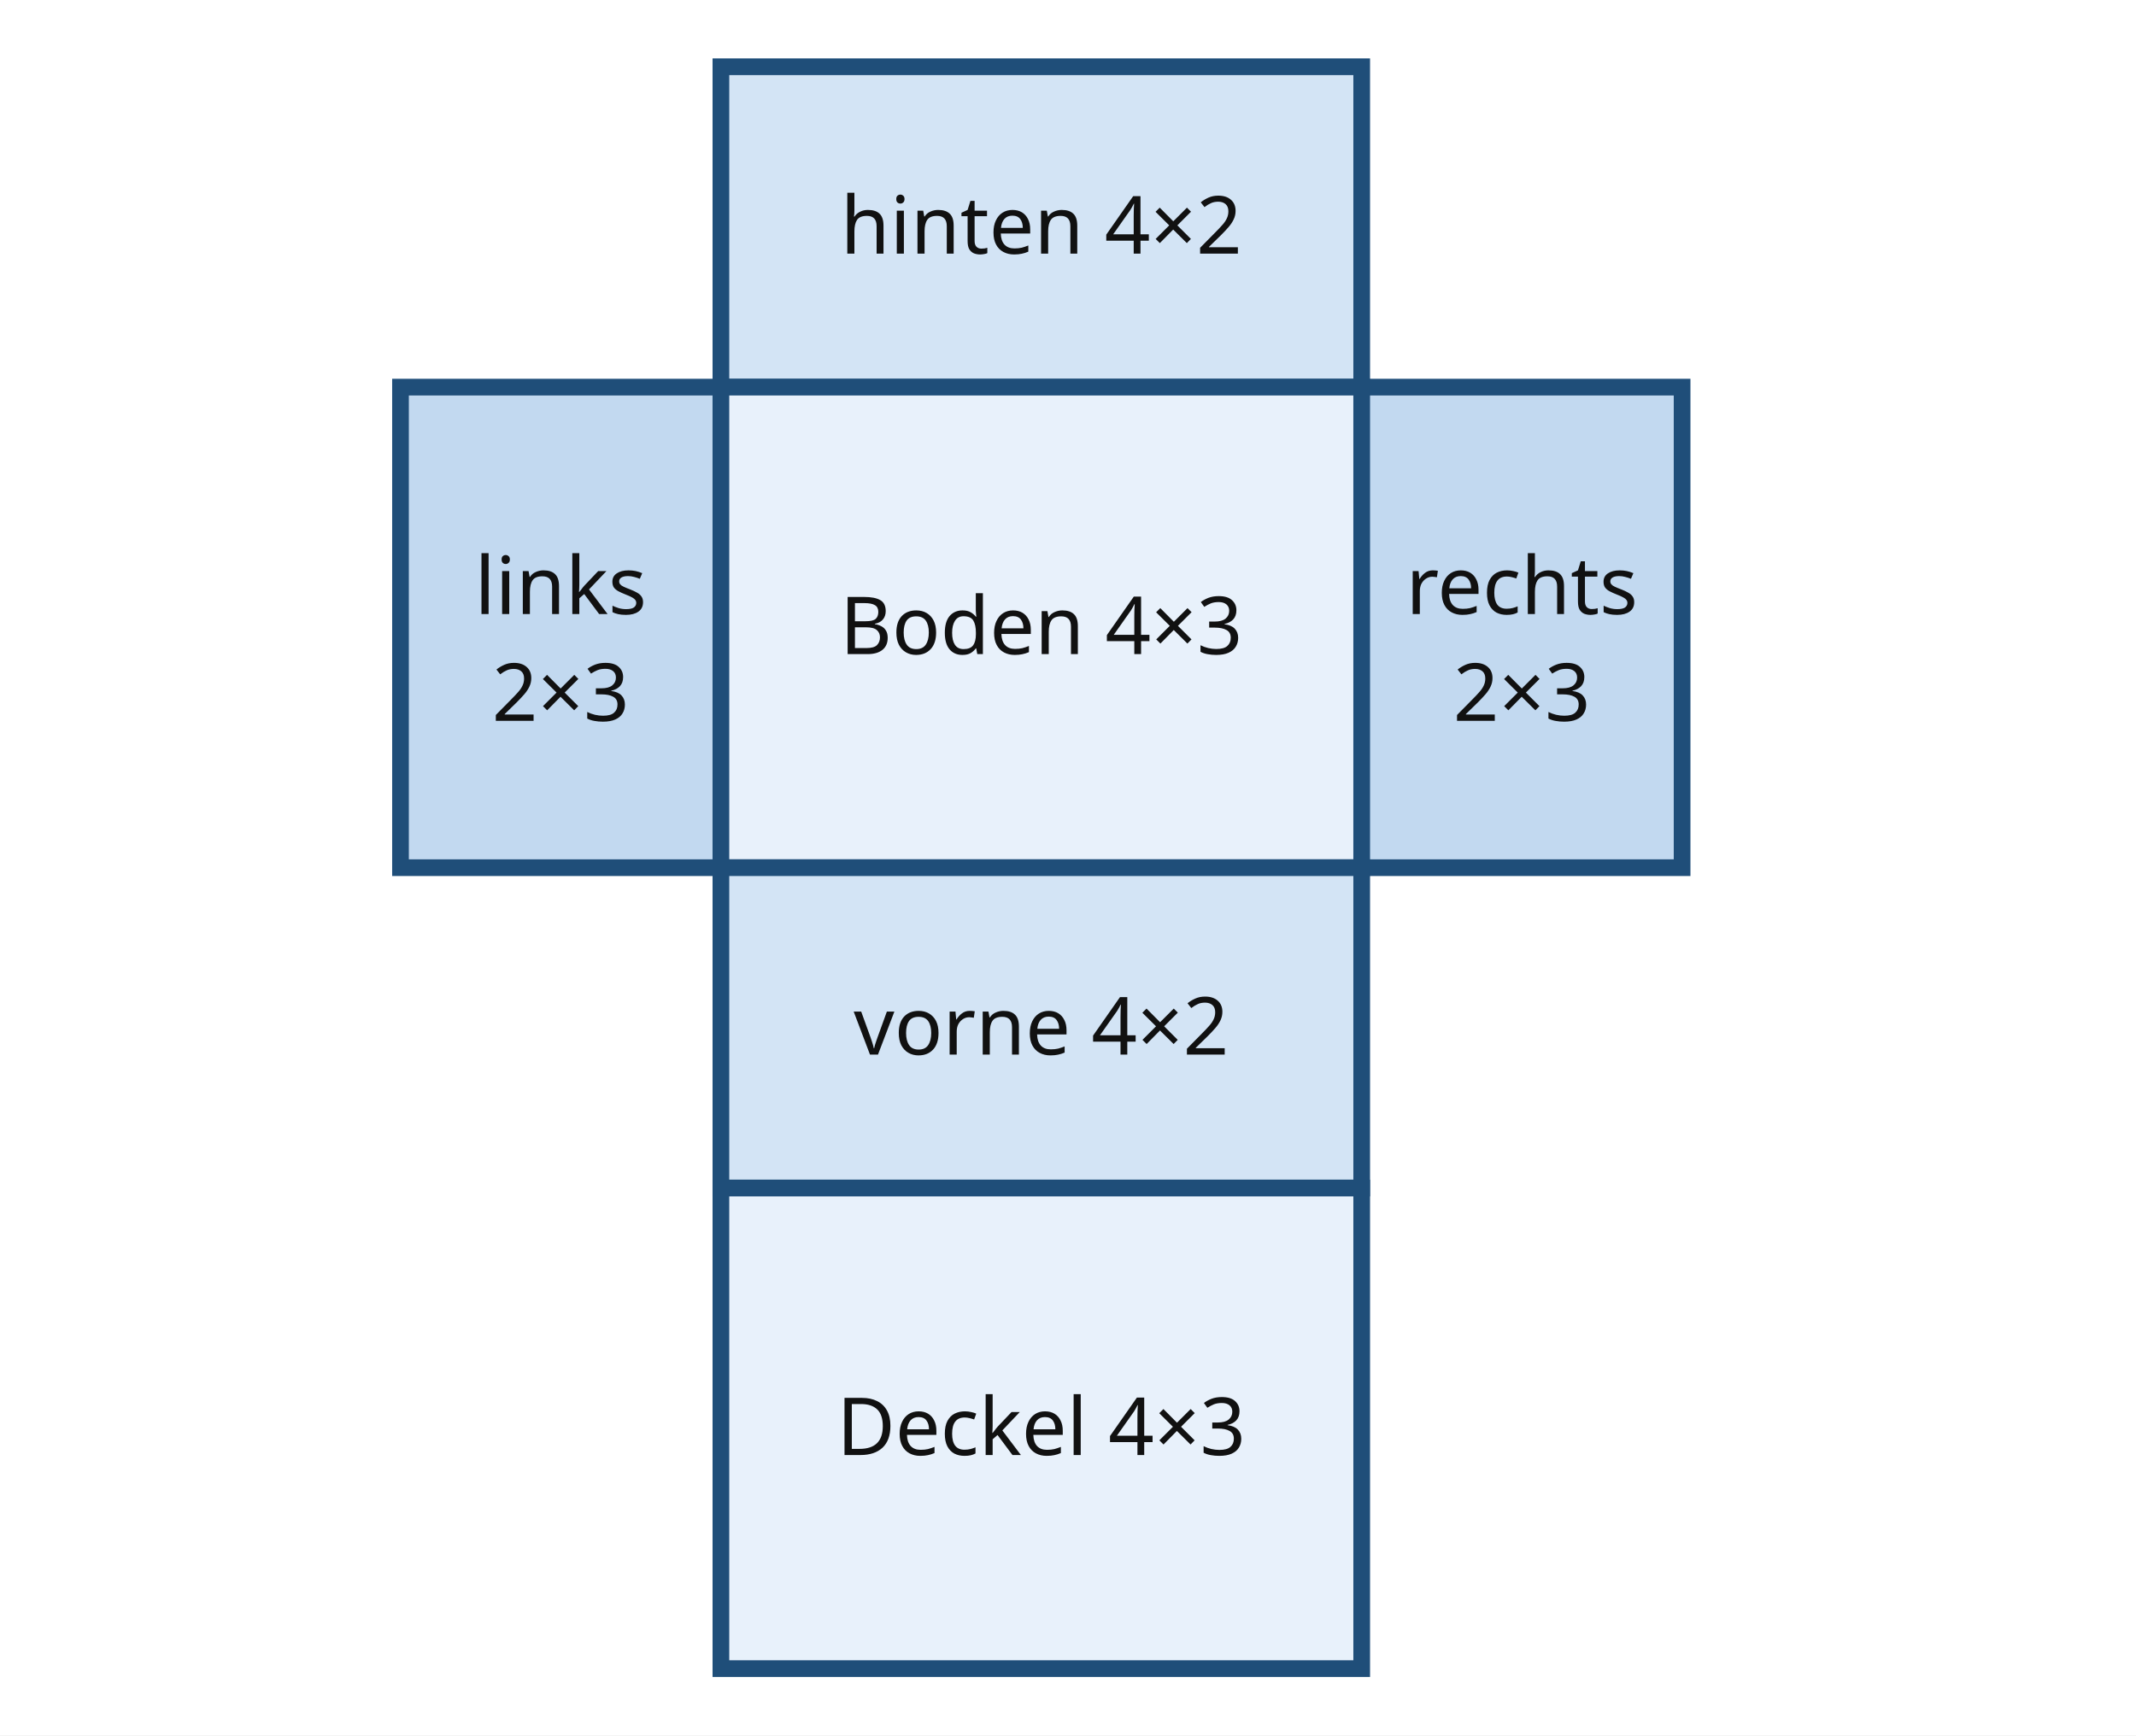
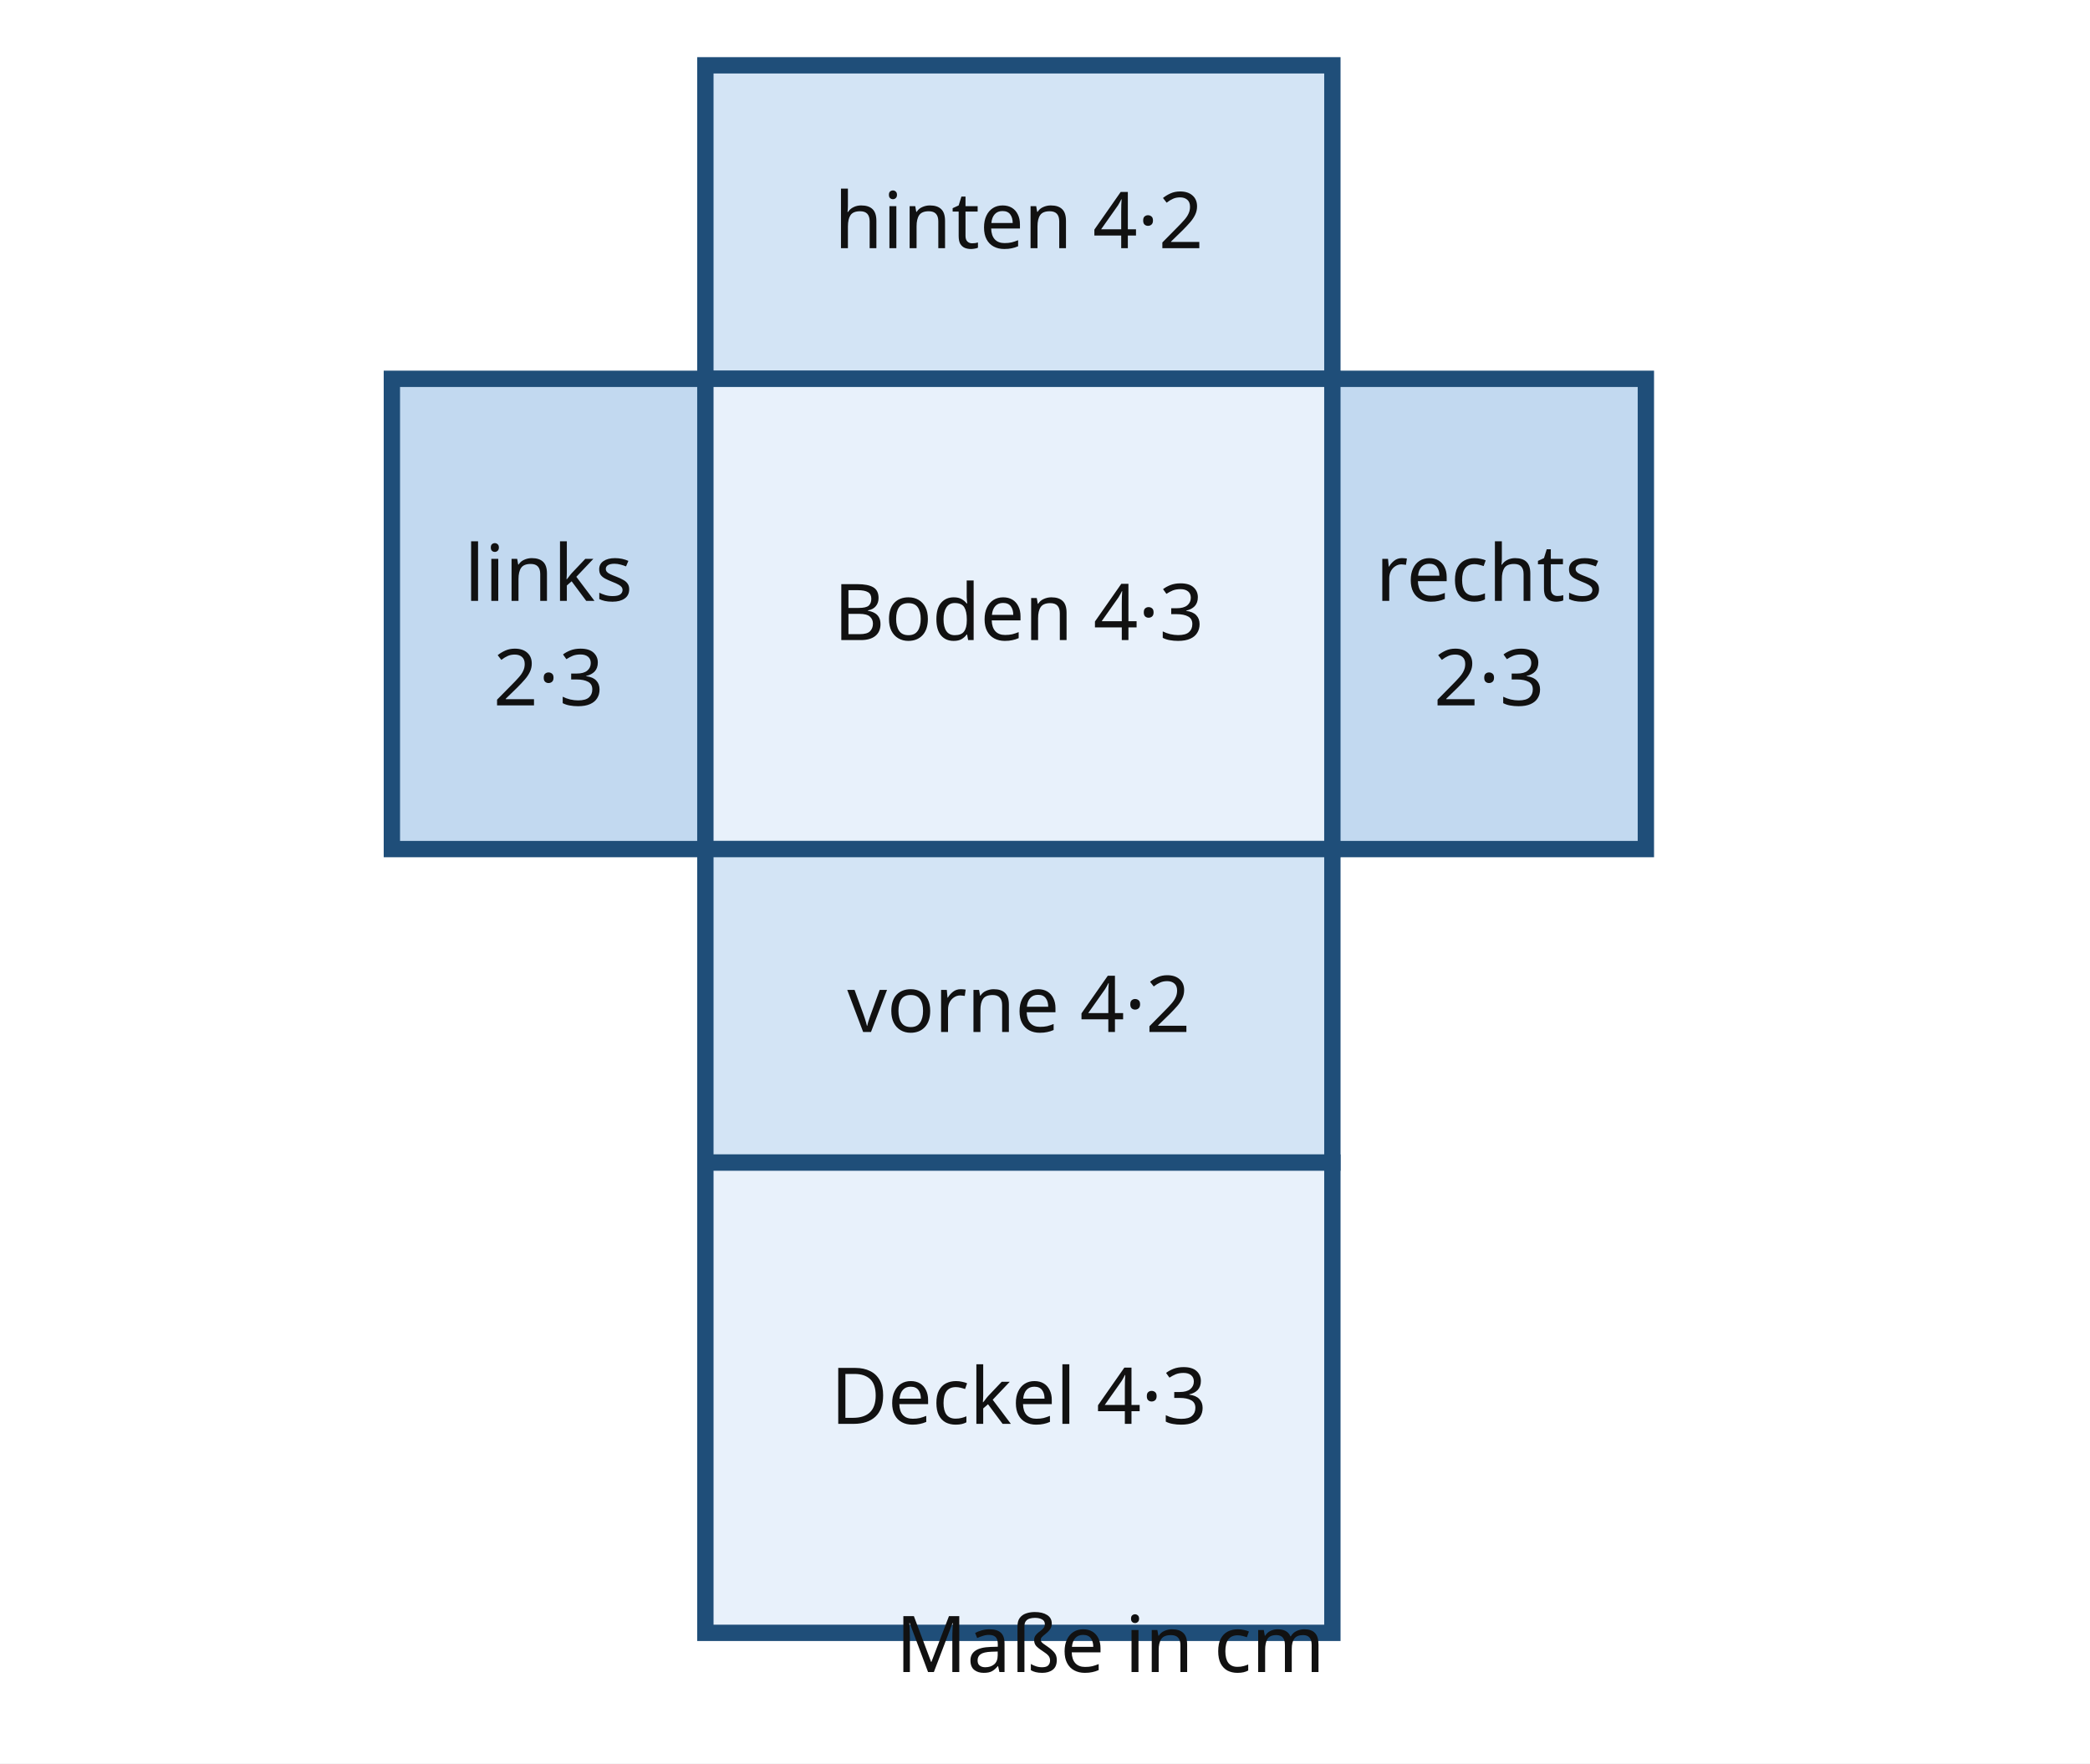
- <svg xmlns="http://www.w3.org/2000/svg" viewBox="0 0 320 260" role="img" aria-labelledby="t d">
-   <rect width="320" height="260" fill="#fff" />
+ <svg xmlns="http://www.w3.org/2000/svg" viewBox="0 0 320 270" role="img" aria-labelledby="t d">
+   <rect width="320" height="270" fill="#fff" />
  <rect x="108" y="10" width="96" height="48" fill="#d3e4f5" stroke="#1f4e79" stroke-width="2.5" />
-   <text x="156.0" y="38.0" font-size="12" font-family="sans-serif" fill="#111" text-anchor="middle">hinten 4×2</text>
+   <text x="156.0" y="38.0" font-size="12" font-family="sans-serif" fill="#111" text-anchor="middle">hinten 4·2</text>
  <rect x="60" y="58" width="48" height="72" fill="#c2d9f0" stroke="#1f4e79" stroke-width="2.5" />
  <text x="84.0" y="92.0" font-size="12" font-family="sans-serif" fill="#111" text-anchor="middle">links</text>
-   <text x="84.0" y="108.0" font-size="12" font-family="sans-serif" fill="#111" text-anchor="middle">2×3</text>
+   <text x="84.0" y="108.0" font-size="12" font-family="sans-serif" fill="#111" text-anchor="middle">2·3</text>
  <rect x="108" y="58" width="96" height="72" fill="#e8f1fb" stroke="#1f4e79" stroke-width="2.5" />
-   <text x="156.0" y="98.0" font-size="12" font-family="sans-serif" fill="#111" text-anchor="middle">Boden 4×3</text>
+   <text x="156.0" y="98.0" font-size="12" font-family="sans-serif" fill="#111" text-anchor="middle">Boden 4·3</text>
  <rect x="204" y="58" width="48" height="72" fill="#c2d9f0" stroke="#1f4e79" stroke-width="2.5" />
  <text x="228.0" y="92.0" font-size="12" font-family="sans-serif" fill="#111" text-anchor="middle">rechts</text>
-   <text x="228.0" y="108.0" font-size="12" font-family="sans-serif" fill="#111" text-anchor="middle">2×3</text>
+   <text x="228.0" y="108.0" font-size="12" font-family="sans-serif" fill="#111" text-anchor="middle">2·3</text>
  <rect x="108" y="130" width="96" height="48" fill="#d3e4f5" stroke="#1f4e79" stroke-width="2.5" />
-   <text x="156.0" y="158.0" font-size="12" font-family="sans-serif" fill="#111" text-anchor="middle">vorne 4×2</text>
+   <text x="156.0" y="158.0" font-size="12" font-family="sans-serif" fill="#111" text-anchor="middle">vorne 4·2</text>
  <rect x="108" y="178" width="96" height="72" fill="#e8f1fb" stroke="#1f4e79" stroke-width="2.5" />
-   <text x="156.0" y="218.0" font-size="12" font-family="sans-serif" fill="#111" text-anchor="middle">Deckel 4×3</text>
+   <text x="156.0" y="218.0" font-size="12" font-family="sans-serif" fill="#111" text-anchor="middle">Deckel 4·3</text>
+   <text x="170" y="256" font-size="12" font-family="sans-serif" fill="#111" text-anchor="middle">Maße in cm</text>
</svg>
